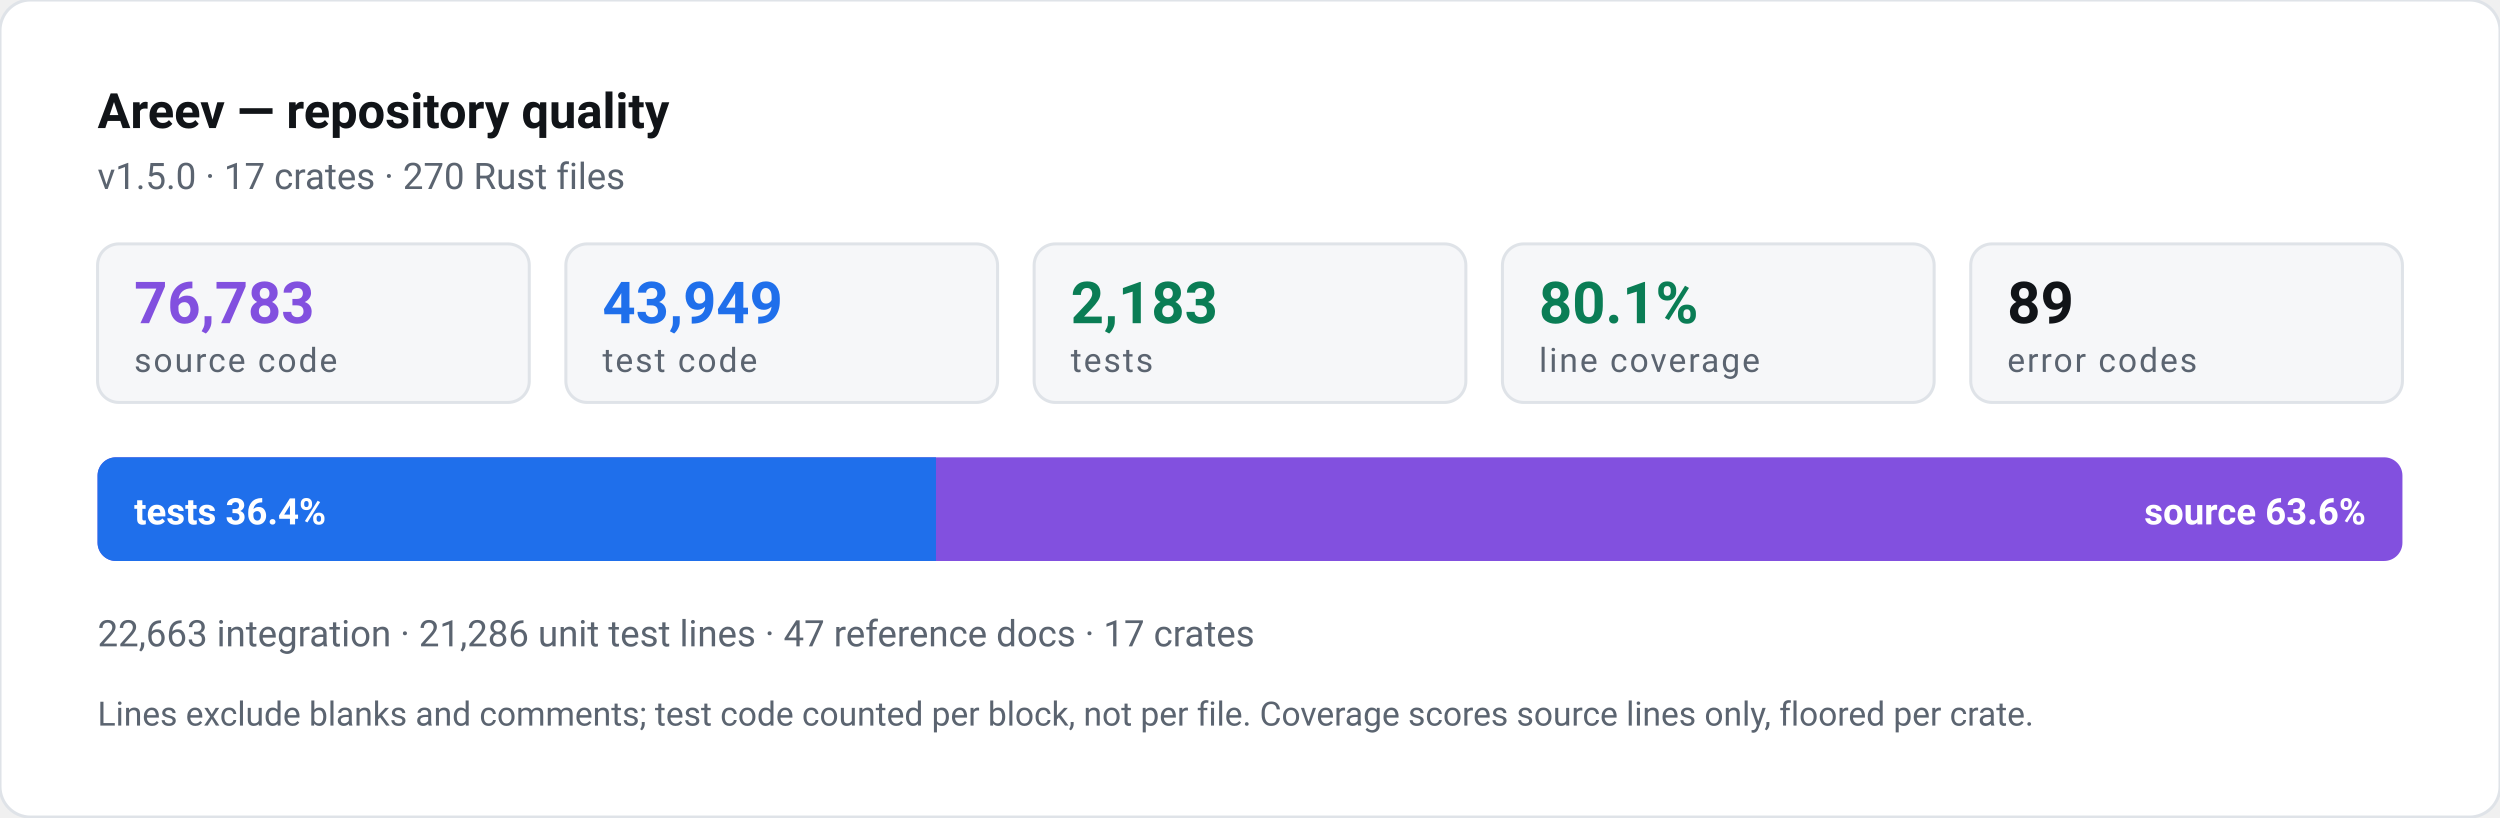
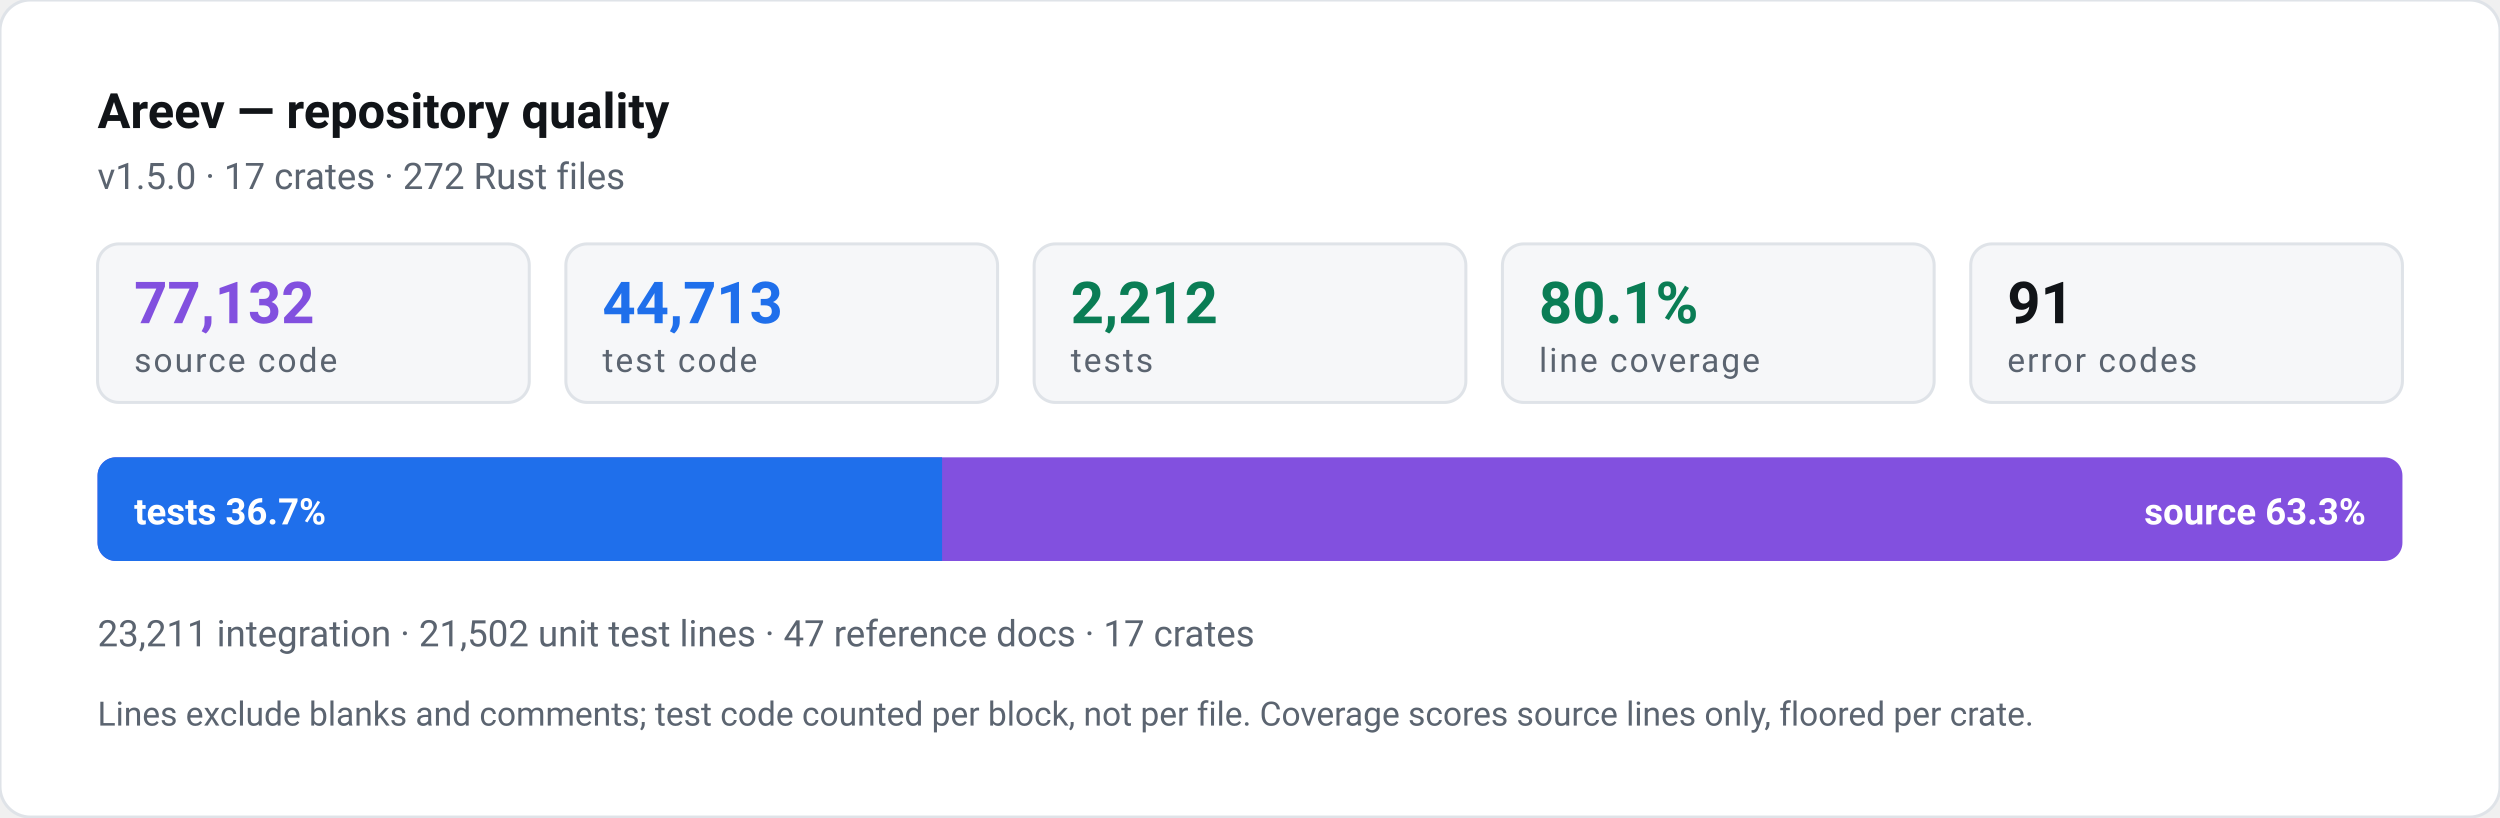
- <svg xmlns="http://www.w3.org/2000/svg" width="820" height="268" viewBox="0 0 820 268" role="img" aria-label="Areev repository quality: 43,949 lines of test code against 76,783 lines of source, 2,183 tests, 80.1% line coverage">
+ <svg xmlns="http://www.w3.org/2000/svg" width="820" height="268" viewBox="0 0 820 268" role="img" aria-label="Areev repository quality: 44,713 lines of test code against 77,132 lines of source, 2,212 tests, 80.1% line coverage">
  <style>text{font-family:ui-sans-serif,-apple-system,"Segoe UI",Roboto,Helvetica,Arial,sans-serif}.n{font-weight:700;font-variant-numeric:tabular-nums}.l{font-size:11px;letter-spacing:.06em;text-transform:uppercase}</style>
  <rect width="820" height="268" rx="10" fill="#ffffff" stroke="#dfe3e8" />
  <text x="32" y="42" class="n" font-size="16" fill="#111418">Areev — repository quality</text>
-   <text x="32" y="62" font-size="12" fill="#5b6470">v1.5.0 · 17 crates · 270 Rust files</text>
+   <text x="32" y="62" font-size="12" fill="#5b6470">v1.5.0 · 17 crates · 272 Rust files</text>
  <rect x="32.0" y="80" width="141.6" height="52" rx="7" fill="#f6f7f9" stroke="#dfe3e8" />
-   <text x="44.0" y="106" class="n" font-size="19" fill="#8250df">76,783</text>
+   <text x="44.0" y="106" class="n" font-size="19" fill="#8250df">77,132</text>
  <text x="44.0" y="122" class="l" fill="#5b6470">source code</text>
  <rect x="185.6" y="80" width="141.6" height="52" rx="7" fill="#f6f7f9" stroke="#dfe3e8" />
-   <text x="197.6" y="106" class="n" font-size="19" fill="#1f6feb">43,949</text>
+   <text x="197.6" y="106" class="n" font-size="19" fill="#1f6feb">44,713</text>
  <text x="197.6" y="122" class="l" fill="#5b6470">test code</text>
  <rect x="339.2" y="80" width="141.6" height="52" rx="7" fill="#f6f7f9" stroke="#dfe3e8" />
-   <text x="351.2" y="106" class="n" font-size="19" fill="#0a7d55">2,183</text>
+   <text x="351.2" y="106" class="n" font-size="19" fill="#0a7d55">2,212</text>
  <text x="351.2" y="122" class="l" fill="#5b6470">tests</text>
  <rect x="492.8" y="80" width="141.6" height="52" rx="7" fill="#f6f7f9" stroke="#dfe3e8" />
  <text x="504.8" y="106" class="n" font-size="19" fill="#0a7d55">80.1%</text>
  <text x="504.8" y="122" class="l" fill="#5b6470">line coverage</text>
  <rect x="646.4" y="80" width="141.6" height="52" rx="7" fill="#f6f7f9" stroke="#dfe3e8" />
-   <text x="658.4" y="106" class="n" font-size="19" fill="#111418">89</text>
+   <text x="658.4" y="106" class="n" font-size="19" fill="#111418">91</text>
  <text x="658.4" y="122" class="l" fill="#5b6470">error codes</text>
  <rect x="32" y="150" width="756" height="34" rx="6" fill="#8250df" />
-   <path d="M32 156a6 6 0 0 1 6-6h269v34h-269a6 6 0 0 1-6-6z" fill="#1f6feb" />
-   <text x="44" y="172" class="n" font-size="12" fill="#ffffff">tests 36.4%</text>
-   <text x="776" y="172" class="n" font-size="12" fill="#ffffff" text-anchor="end">source 63.6%</text>
-   <text x="32" y="212" font-size="12" fill="#5b6470">22,663 integration · 21,286 unit test lines · 47 reference docs · 17 crates</text>
+   <path d="M32 156a6 6 0 0 1 6-6h271v34h-271a6 6 0 0 1-6-6z" fill="#1f6feb" />
+   <text x="44" y="172" class="n" font-size="12" fill="#ffffff">tests 36.7%</text>
+   <text x="776" y="172" class="n" font-size="12" fill="#ffffff" text-anchor="end">source 63.3%</text>
+   <text x="32" y="212" font-size="12" fill="#5b6470">23,211 integration · 21,502 unit test lines · 47 reference docs · 17 crates</text>
  <text x="32" y="238" font-size="11" fill="#5b6470">Lines exclude blanks and comments; test code counted per block, not per file. Coverage scores source lines only, floored per crate.</text>
</svg>
